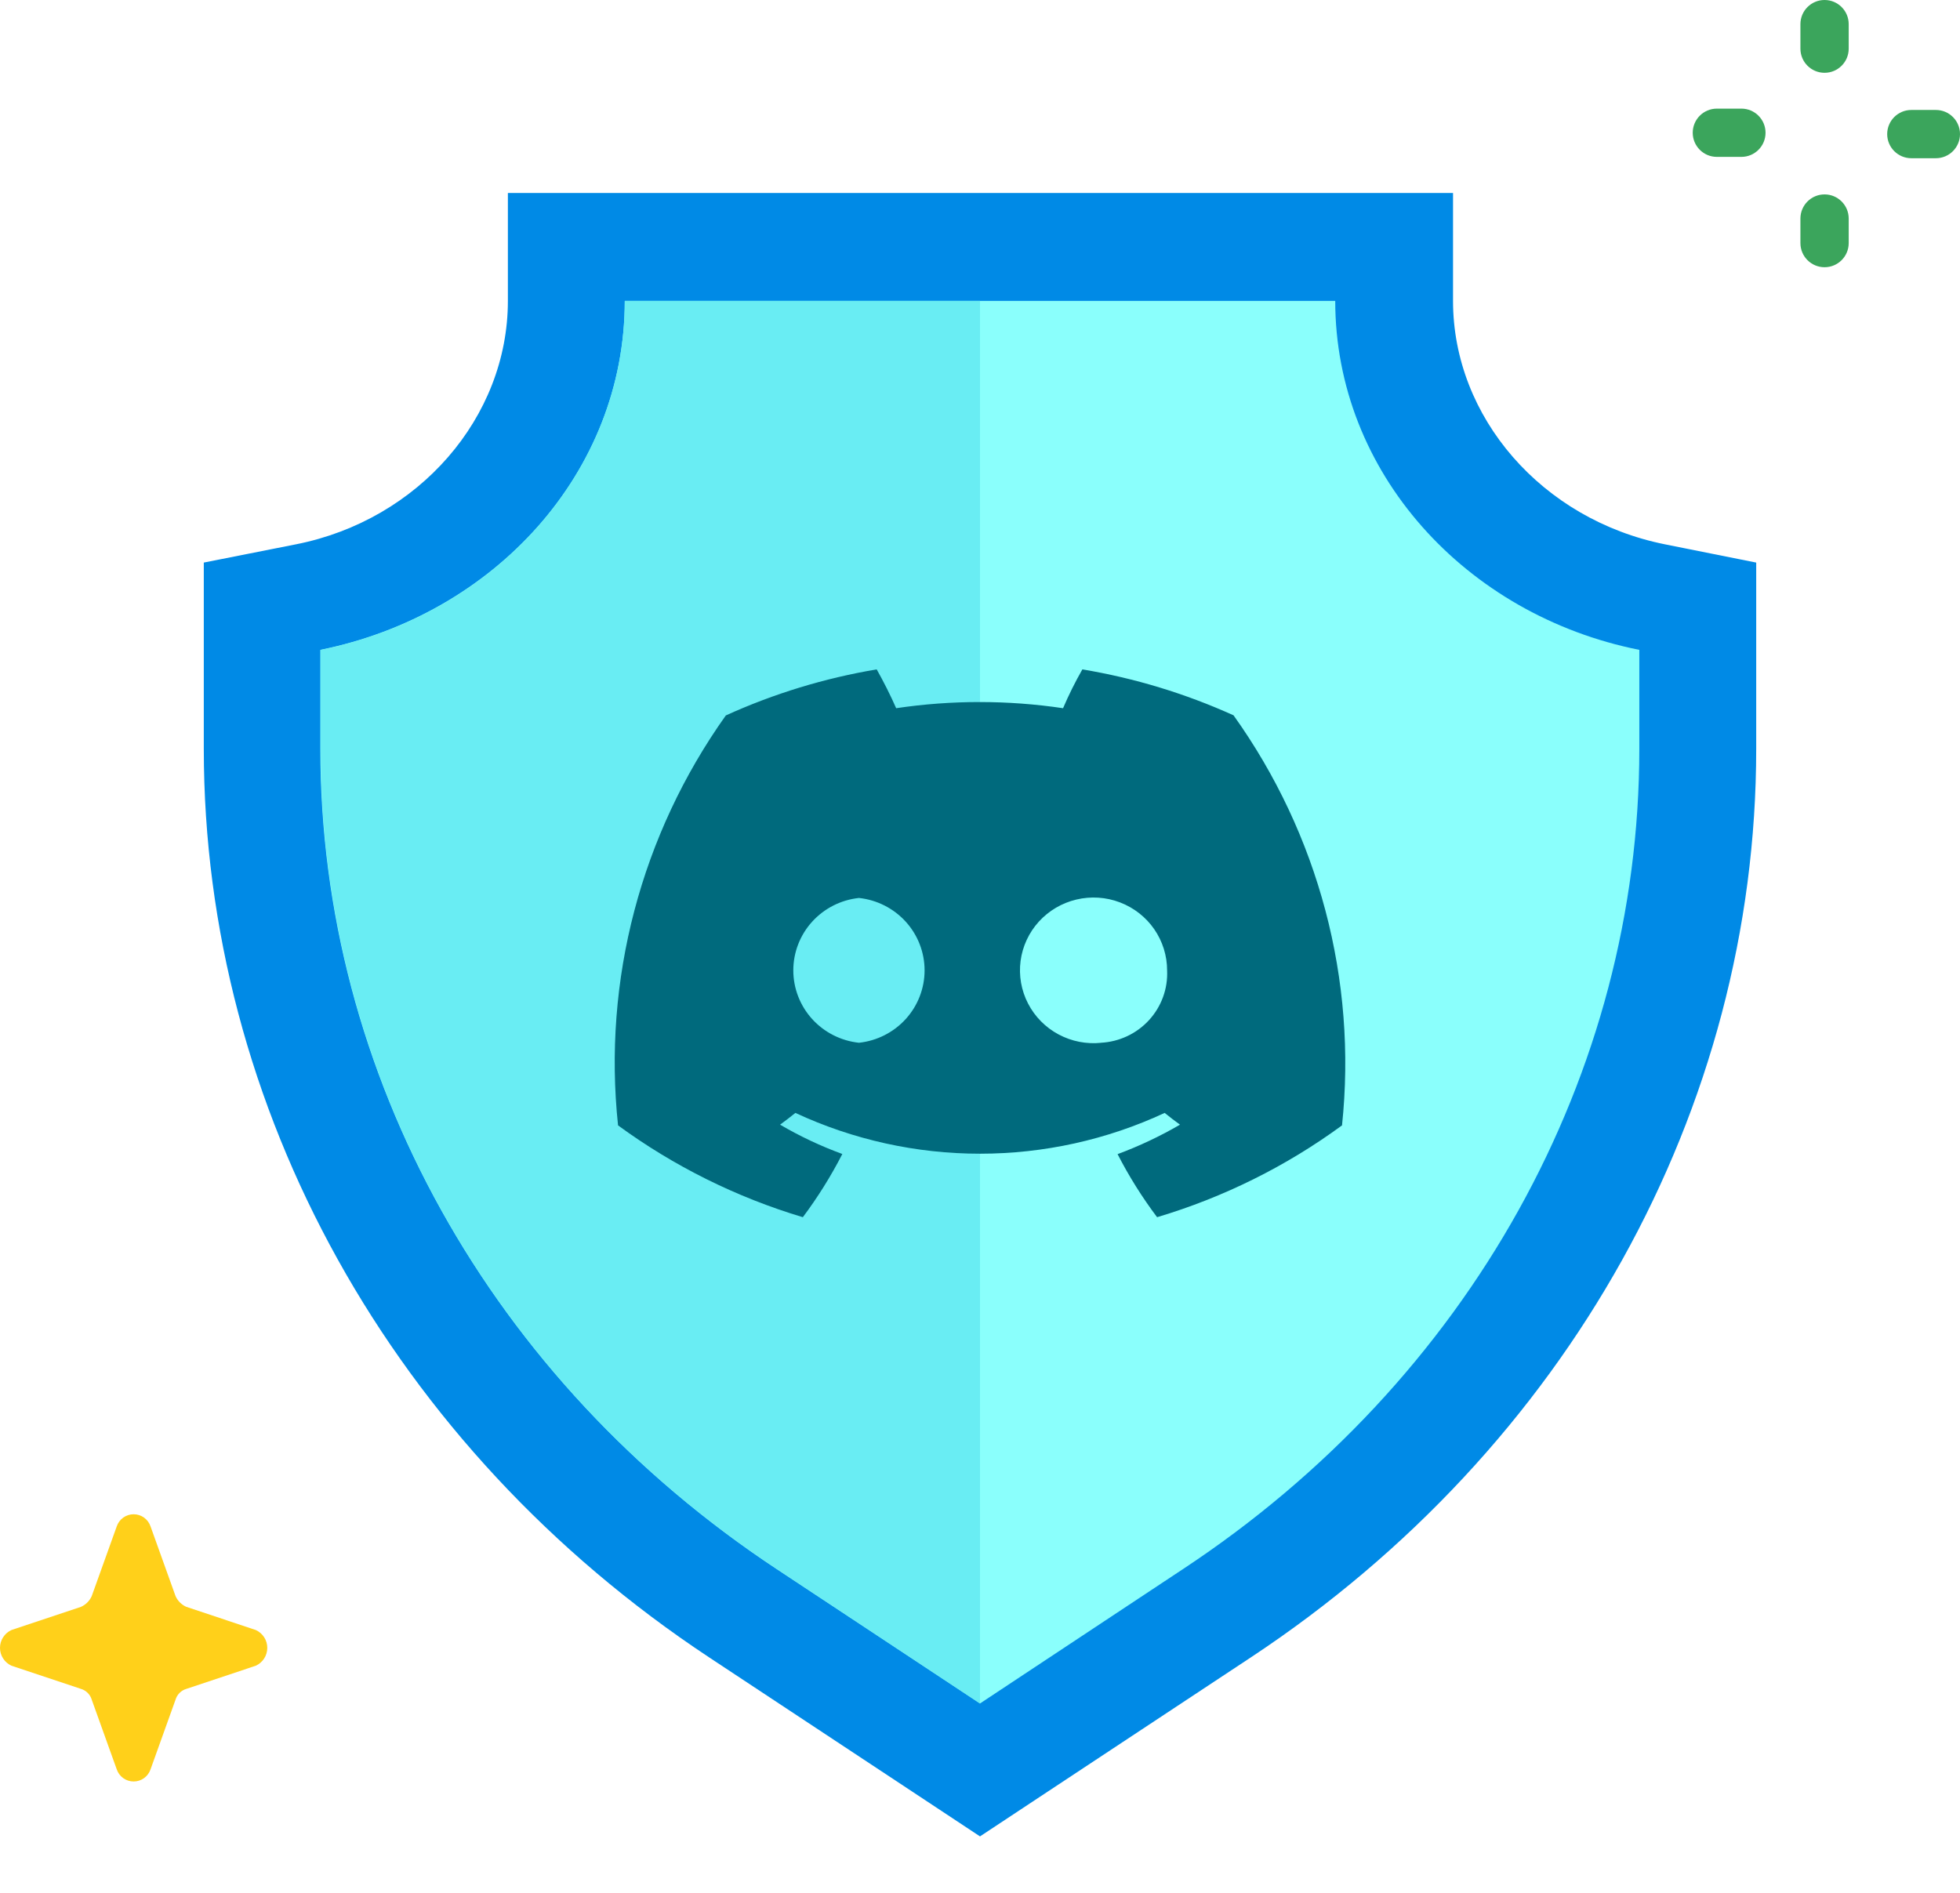
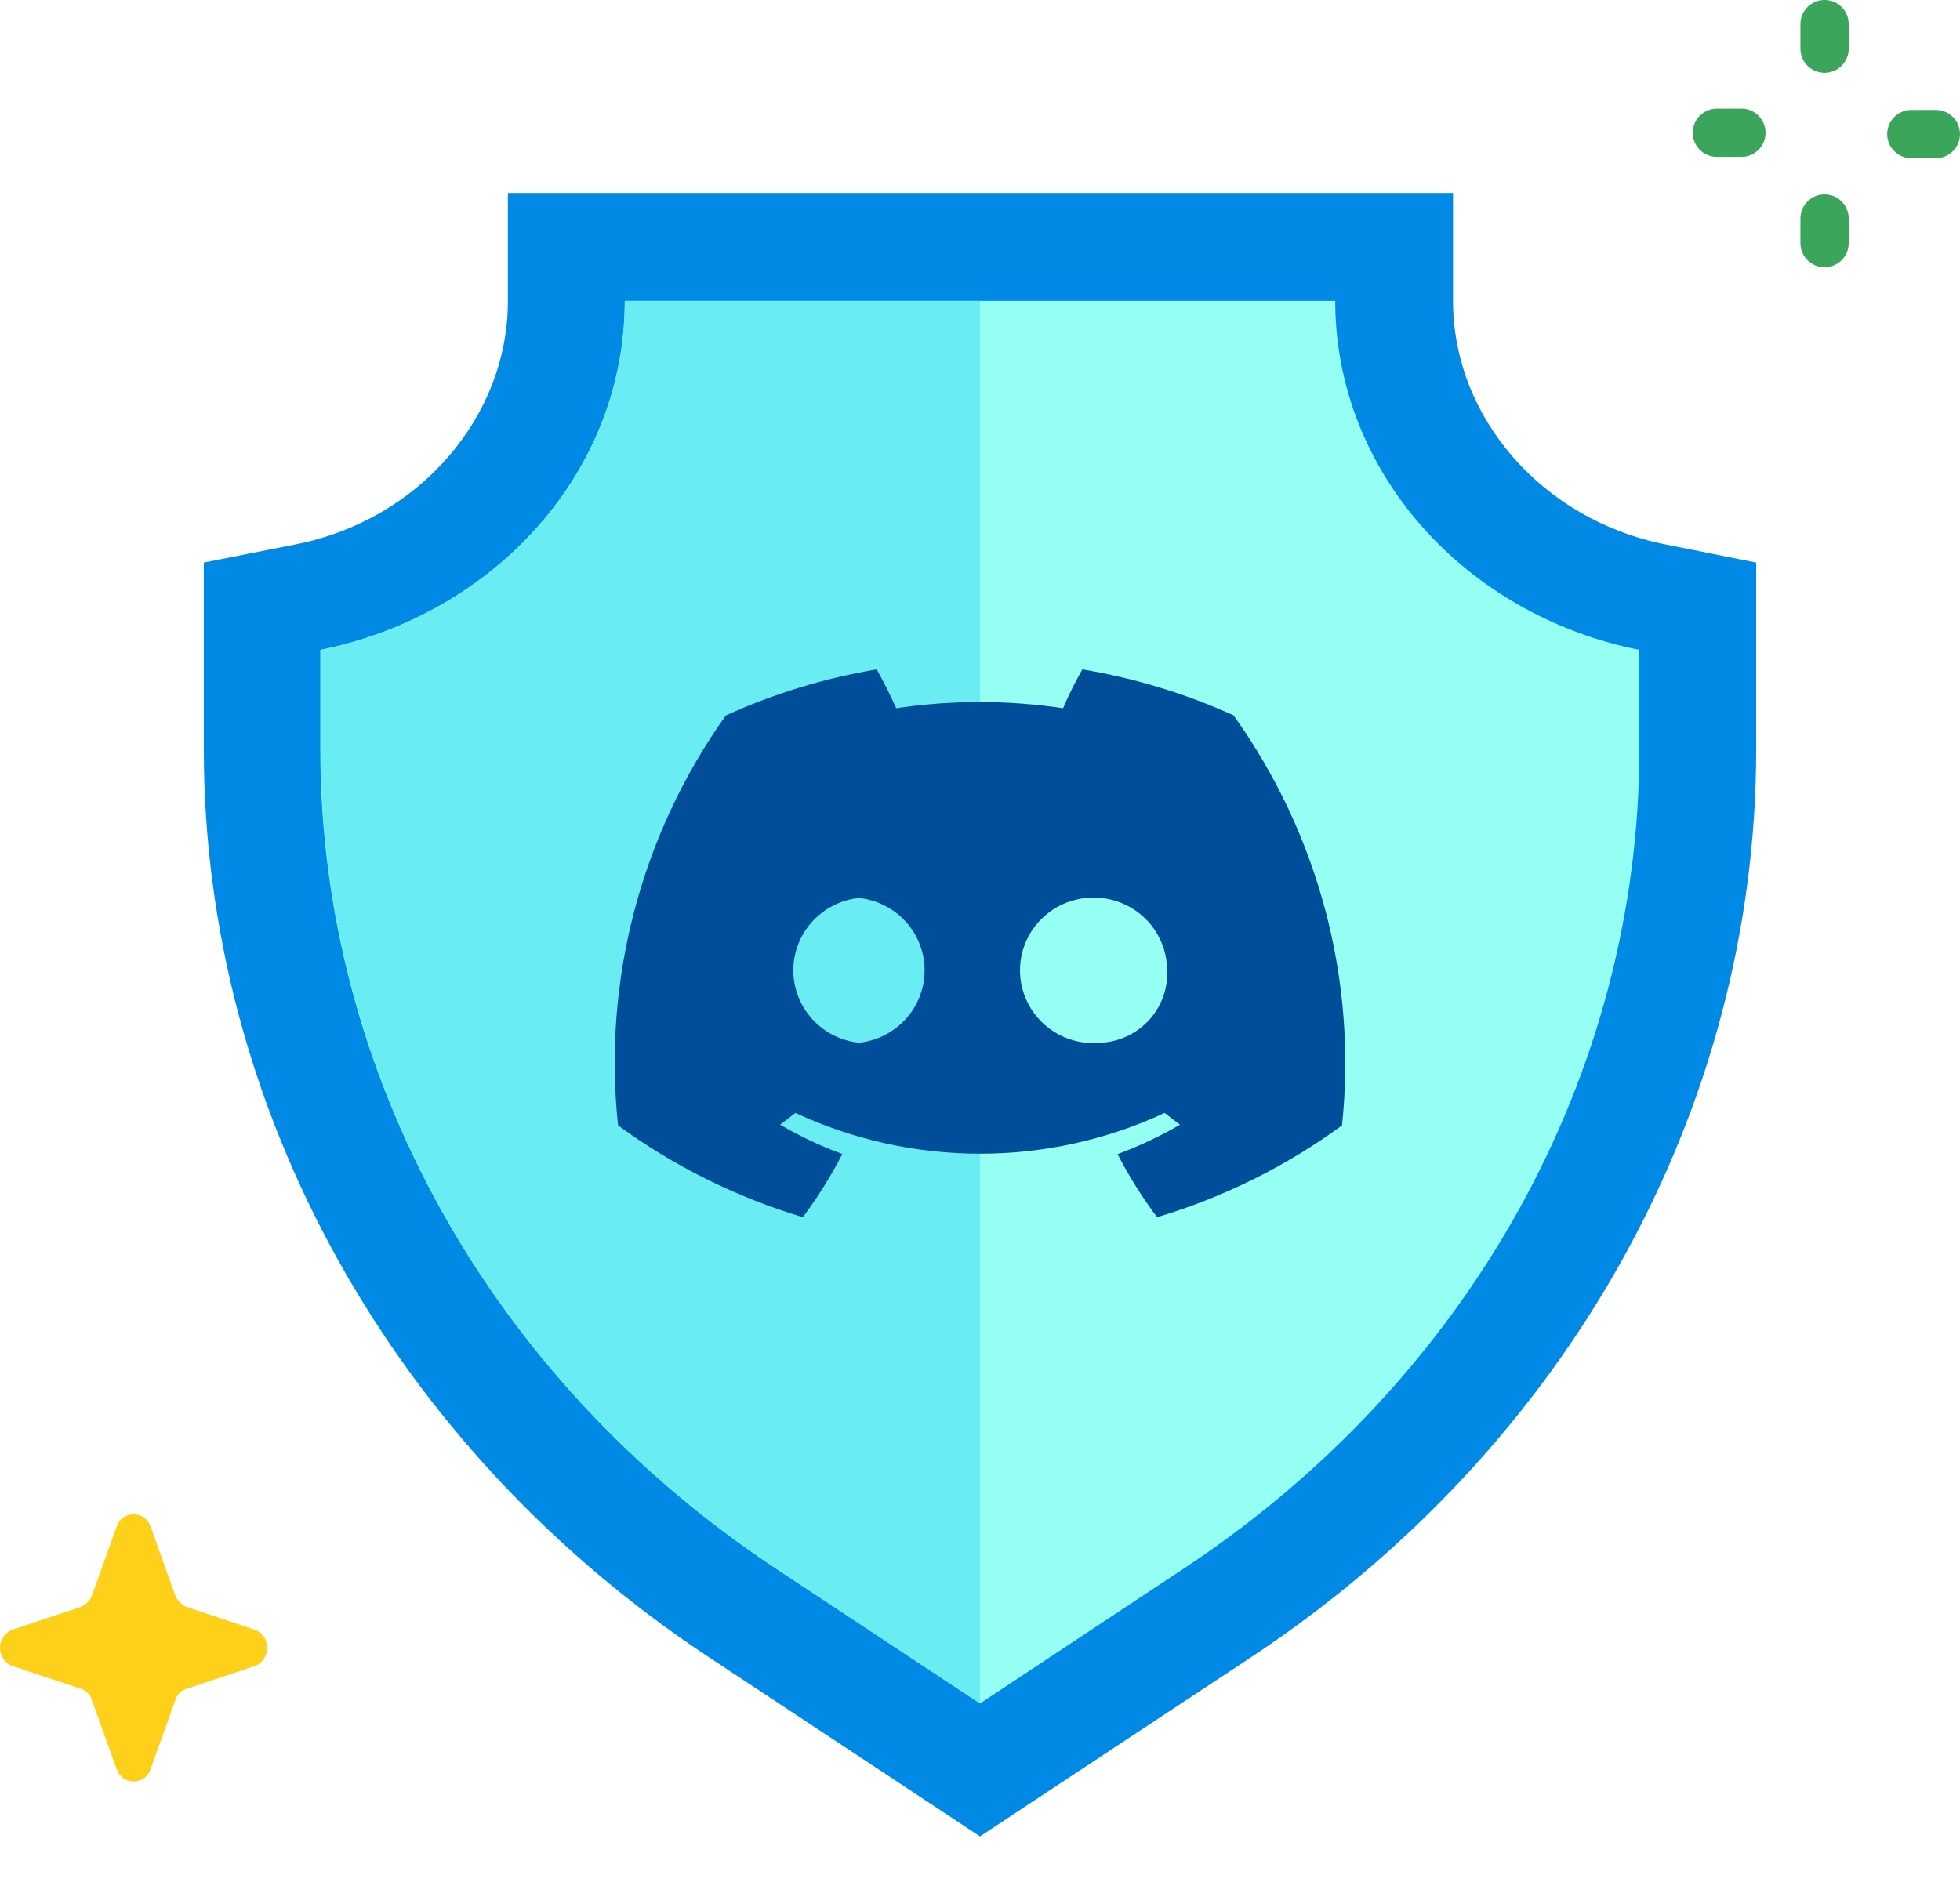
<svg xmlns="http://www.w3.org/2000/svg" width="88" height="85" viewBox="0 0 88 85" fill="none">
  <path d="M83.003 1.084C83.003 0.485 82.518 0 81.919 0C81.32 0 80.835 0.485 80.835 1.084V2.186C80.835 2.784 81.32 3.269 81.919 3.269C82.518 3.269 83.003 2.784 83.003 2.186V1.084Z" fill="#3BA55C" />
  <path d="M83.003 9.814C83.003 9.216 82.518 8.73 81.919 8.73C81.32 8.73 80.835 9.216 80.835 9.814V10.916C80.835 11.515 81.32 12 81.919 12C82.518 12 83.003 11.515 83.003 10.916V9.814Z" fill="#3BA55C" />
  <path d="M86.916 7.105C87.515 7.105 88 6.62 88 6.022C88 5.423 87.515 4.938 86.916 4.938H85.815C85.216 4.938 84.731 5.423 84.731 6.022C84.731 6.62 85.216 7.105 85.815 7.105H86.916Z" fill="#3BA55C" />
  <path d="M78.186 7.045C78.784 7.045 79.269 6.56 79.269 5.961C79.269 5.363 78.784 4.878 78.186 4.878H77.084C76.485 4.878 76 5.363 76 5.961C76 6.56 76.485 7.045 77.084 7.045H78.186Z" fill="#3BA55C" />
  <path d="M8.363 75.843L11.486 74.801C11.639 74.731 11.769 74.618 11.861 74.476C11.952 74.334 12 74.169 12 74C12 73.831 11.952 73.666 11.861 73.524C11.769 73.382 11.639 73.269 11.486 73.199L8.363 72.157C8.149 72.061 7.978 71.89 7.882 71.676L6.761 68.551C6.708 68.391 6.606 68.251 6.47 68.152C6.333 68.053 6.169 68 6 68C5.831 68 5.667 68.053 5.53 68.152C5.394 68.251 5.292 68.391 5.239 68.551L4.118 71.676C4.022 71.89 3.851 72.061 3.637 72.157L0.514 73.199C0.361 73.269 0.231 73.382 0.14 73.524C0.048 73.666 0 73.831 0 74C0 74.169 0.048 74.334 0.14 74.476C0.231 74.618 0.361 74.731 0.514 74.801L3.637 75.843C3.751 75.877 3.854 75.939 3.938 76.023C4.022 76.107 4.084 76.21 4.118 76.324L5.239 79.449C5.292 79.609 5.394 79.749 5.53 79.848C5.667 79.947 5.831 80 6 80C6.169 80 6.333 79.947 6.47 79.848C6.606 79.749 6.708 79.609 6.761 79.449L7.882 76.324C7.916 76.21 7.978 76.107 8.062 76.023C8.146 75.939 8.249 75.877 8.363 75.843Z" fill="#FFD01A" />
  <path d="M60.047 13.701H27.953C27.953 21.343 22.073 27.731 14.218 29.281V33.701C14.218 48.231 21.893 61.876 34.832 70.33L44 76.316L53.168 70.33C66.14 61.876 73.782 48.231 73.782 33.701V29.281C65.927 27.731 60.047 21.343 60.047 13.701Z" fill="#060607" />
-   <path d="M33.34 72.446C19.843 63.508 11.774 49.002 11.774 33.627V27.223L13.84 26.813C20.556 25.468 25.427 19.876 25.427 13.512V11.052H62.573V13.512C62.573 19.876 67.444 25.468 74.16 26.813L76.226 27.223V33.627C76.226 49.002 68.157 63.508 54.66 72.446L44 79.481L33.34 72.446Z" fill="#8afffc" />
+   <path d="M33.34 72.446C19.843 63.508 11.774 49.002 11.774 33.627V27.223L13.84 26.813C20.556 25.468 25.427 19.876 25.427 13.512V11.052H62.573V13.512C62.573 19.876 67.444 25.468 74.16 26.813L76.226 27.223V33.627C76.226 49.002 68.157 63.508 54.66 72.446L44 79.481L33.34 72.446Z" fill="#95fff3" />
  <path d="M59.949 13.512C59.949 21.204 65.796 27.625 73.602 29.183V33.627C73.602 48.248 65.976 61.974 53.102 70.47L44 76.497L34.882 70.47C22.024 61.974 14.382 48.248 14.382 33.627V29.183C22.204 27.6 28.051 21.204 28.051 13.512H59.949ZM65.197 8.666H22.803V13.512C22.803 18.744 18.801 23.352 13.291 24.443L9.15 25.263V33.627C9.15 49.781 17.629 65.025 31.831 74.422L40.95 80.449L44 82.466L47.05 80.449L56.169 74.422C70.371 65.025 78.85 49.822 78.85 33.627V25.263L74.75 24.443C69.24 23.336 65.238 18.744 65.238 13.512V8.666H65.197Z" fill="#008ae6" />
  <path d="M44 13.512H28.051C28.051 21.204 22.204 27.625 14.398 29.183V33.627C14.398 48.248 22.024 61.974 34.898 70.47L44 76.497V13.512Z" fill="#69edf3" />
-   <path d="M55.383 32.122C53.221 31.145 50.94 30.451 48.596 30.06C48.274 30.624 47.984 31.206 47.729 31.803C45.245 31.434 42.719 31.434 40.236 31.803C39.998 31.256 39.651 30.569 39.362 30.06C37.022 30.453 34.745 31.148 32.588 32.128C28.778 37.482 27.059 44.023 27.749 50.537C30.256 52.371 33.062 53.766 36.046 54.66C36.716 53.765 37.309 52.816 37.819 51.822C36.849 51.467 35.914 51.026 35.024 50.505C35.255 50.333 35.487 50.161 35.712 49.977C38.305 51.184 41.136 51.809 44.002 51.809C46.867 51.809 49.698 51.184 52.291 49.977C52.516 50.161 52.741 50.333 52.979 50.505C52.085 51.025 51.148 51.468 50.177 51.828C50.686 52.82 51.28 53.768 51.951 54.66C54.938 53.769 57.746 52.374 60.254 50.537C60.938 44.017 59.207 37.473 55.383 32.122ZM38.565 46.827C37.755 46.74 37.007 46.36 36.463 45.76C35.919 45.16 35.618 44.382 35.618 43.575C35.618 42.769 35.919 41.991 36.463 41.391C37.007 40.791 37.755 40.411 38.565 40.324C39.374 40.411 40.123 40.791 40.667 41.391C41.211 41.991 41.512 42.769 41.512 43.575C41.512 44.382 41.211 45.16 40.667 45.76C40.123 46.36 39.374 46.74 38.565 46.827ZM49.451 46.827C48.786 46.898 48.115 46.767 47.527 46.452C46.939 46.138 46.461 45.653 46.157 45.064C45.852 44.474 45.736 43.807 45.822 43.151C45.909 42.494 46.195 41.879 46.642 41.387C47.09 40.895 47.677 40.549 48.328 40.395C48.978 40.24 49.66 40.285 50.284 40.523C50.908 40.761 51.445 41.18 51.823 41.727C52.2 42.273 52.402 42.92 52.401 43.582C52.438 44.402 52.145 45.203 51.588 45.811C51.031 46.419 50.253 46.784 49.425 46.827H49.451Z" fill="#006a7d" />
+   <path d="M55.383 32.122C53.221 31.145 50.94 30.451 48.596 30.06C48.274 30.624 47.984 31.206 47.729 31.803C45.245 31.434 42.719 31.434 40.236 31.803C39.998 31.256 39.651 30.569 39.362 30.06C37.022 30.453 34.745 31.148 32.588 32.128C28.778 37.482 27.059 44.023 27.749 50.537C30.256 52.371 33.062 53.766 36.046 54.66C36.716 53.765 37.309 52.816 37.819 51.822C36.849 51.467 35.914 51.026 35.024 50.505C35.255 50.333 35.487 50.161 35.712 49.977C38.305 51.184 41.136 51.809 44.002 51.809C46.867 51.809 49.698 51.184 52.291 49.977C52.516 50.161 52.741 50.333 52.979 50.505C52.085 51.025 51.148 51.468 50.177 51.828C50.686 52.82 51.28 53.768 51.951 54.66C54.938 53.769 57.746 52.374 60.254 50.537C60.938 44.017 59.207 37.473 55.383 32.122ZM38.565 46.827C37.755 46.74 37.007 46.36 36.463 45.76C35.919 45.16 35.618 44.382 35.618 43.575C35.618 42.769 35.919 41.991 36.463 41.391C37.007 40.791 37.755 40.411 38.565 40.324C39.374 40.411 40.123 40.791 40.667 41.391C41.211 41.991 41.512 42.769 41.512 43.575C41.512 44.382 41.211 45.16 40.667 45.76C40.123 46.36 39.374 46.74 38.565 46.827ZM49.451 46.827C48.786 46.898 48.115 46.767 47.527 46.452C46.939 46.138 46.461 45.653 46.157 45.064C45.852 44.474 45.736 43.807 45.822 43.151C45.909 42.494 46.195 41.879 46.642 41.387C47.09 40.895 47.677 40.549 48.328 40.395C48.978 40.24 49.66 40.285 50.284 40.523C50.908 40.761 51.445 41.18 51.823 41.727C52.2 42.273 52.402 42.92 52.401 43.582C52.438 44.402 52.145 45.203 51.588 45.811C51.031 46.419 50.253 46.784 49.425 46.827H49.451Z" fill="#004e99" />
</svg>
